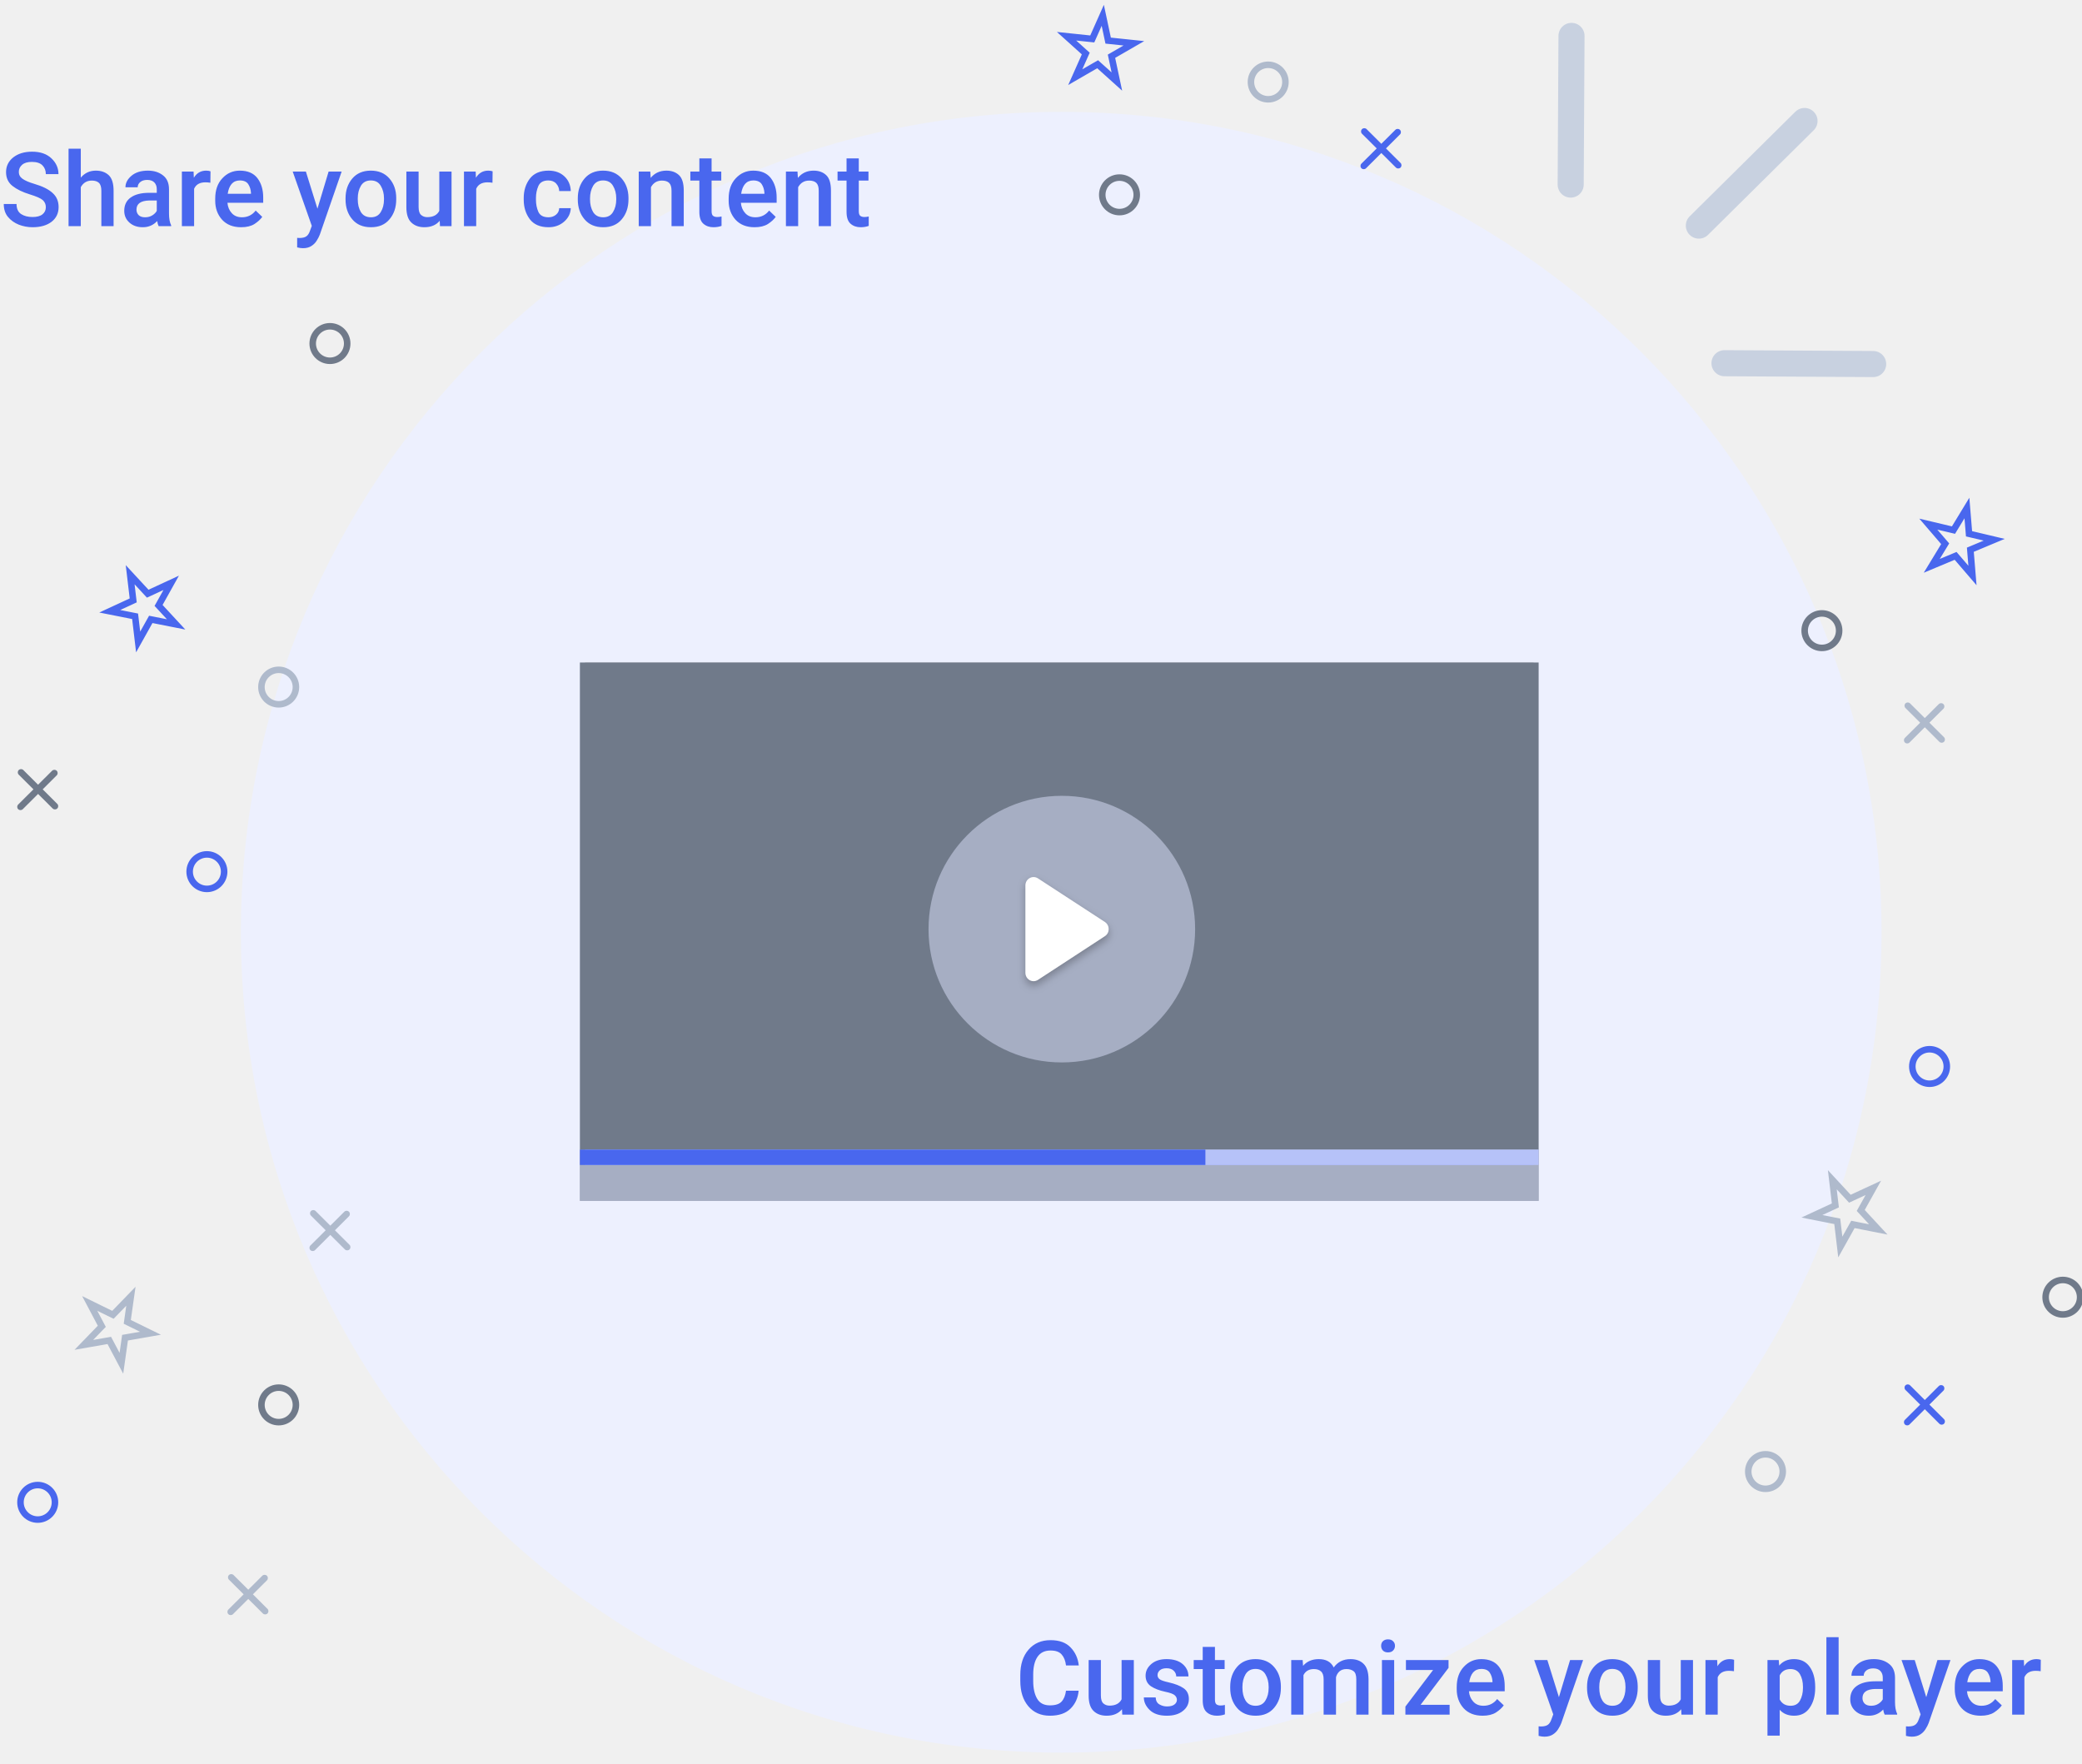
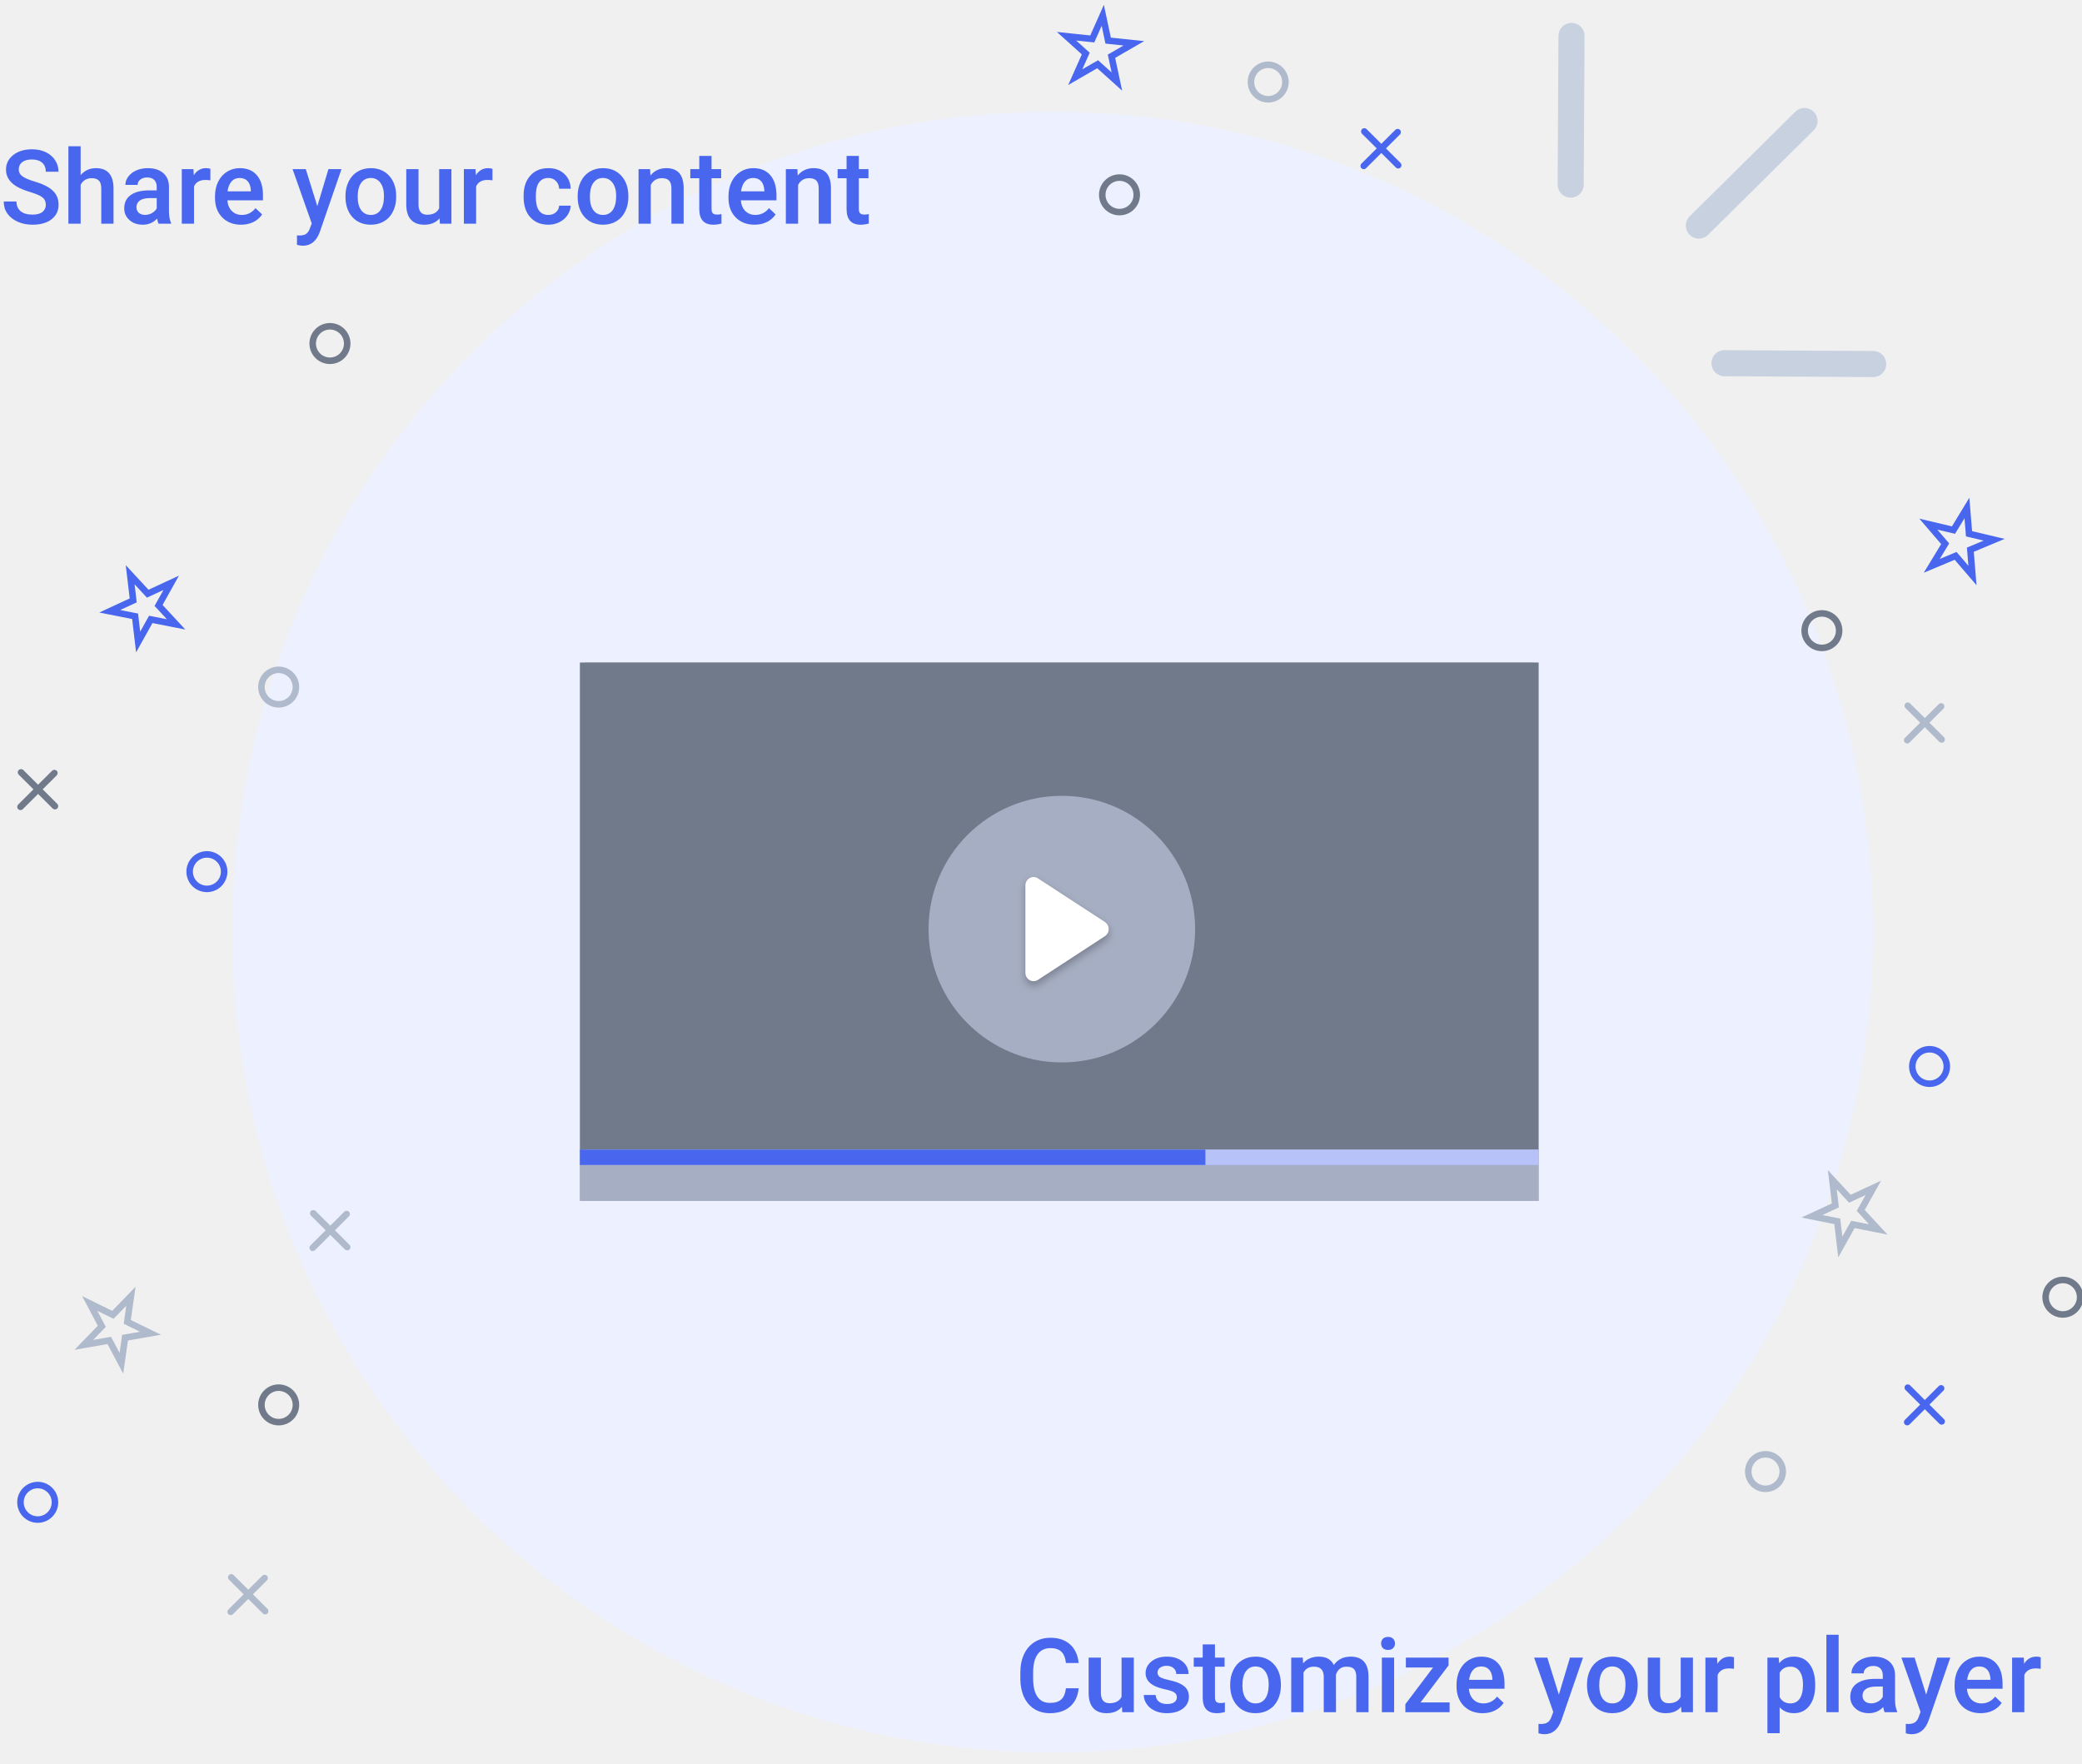
<svg xmlns="http://www.w3.org/2000/svg" width="242" height="205" viewBox="0 0 242 205" fill="none">
-   <circle cx="123.349" cy="108.349" r="95.349" fill="#EDF0FE" />
+   <circle cx="122.349" cy="108.349" r="95.349" fill="#EDF0FE" />
  <path d="M182.567 21.453L182.663 4.172" stroke="#C8D1E0" stroke-width="3.031" stroke-linecap="round" stroke-linejoin="round" />
  <path d="M197.465 26.221L209.747 14.062" stroke="#C8D1E0" stroke-width="3.031" stroke-linecap="round" stroke-linejoin="round" />
  <path d="M217.727 42.311L200.445 42.214" stroke="#C8D1E0" stroke-width="3.031" stroke-linecap="round" stroke-linejoin="round" />
  <path d="M15.129 66.798L16.983 68.801L17.17 69.003L17.42 68.888L19.898 67.741L18.566 70.126L18.431 70.366L18.618 70.568L20.472 72.572L17.795 72.042L17.525 71.989L17.39 72.229L16.058 74.614L15.736 71.902L15.703 71.628L15.433 71.575L12.756 71.045L15.234 69.899L15.484 69.783L15.451 69.51L15.129 66.798Z" stroke="#4967EE" stroke-width="0.758" stroke-linecap="round" />
-   <path d="M228.623 59.043L228.847 61.765L228.869 62.039L229.137 62.102L231.794 62.732L229.276 63.785L229.022 63.891L229.044 64.165L229.268 66.887L227.488 64.816L227.308 64.607L227.054 64.713L224.535 65.766L225.954 63.433L226.097 63.198L225.917 62.989L224.137 60.918L226.794 61.547L227.062 61.611L227.205 61.376L228.623 59.043Z" stroke="#4967EE" stroke-width="0.758" stroke-linecap="round" />
+   <path d="M228.623 59.043L228.847 61.765L228.869 62.039L229.137 62.102L231.794 62.732L229.276 63.785L229.022 63.891L229.044 64.165L229.268 66.887L227.488 64.816L227.308 64.607L227.054 64.713L224.536 65.766L225.954 63.433L226.097 63.198L225.917 62.989L224.137 60.918L226.794 61.547L227.062 61.611L227.205 61.376L228.623 59.043Z" stroke="#4967EE" stroke-width="0.758" stroke-linecap="round" />
  <path d="M128.18 1.78L128.749 4.45L128.806 4.72L129.08 4.748L131.796 5.033L129.431 6.399L129.193 6.537L129.25 6.806L129.819 9.477L127.789 7.65L127.585 7.466L127.346 7.603L124.982 8.969L126.092 6.474L126.204 6.223L125.999 6.039L123.969 4.212L126.685 4.497L126.959 4.526L127.071 4.274L128.18 1.78Z" stroke="#4967EE" stroke-width="0.758" stroke-linecap="round" />
-   <path d="M212.978 137.117L214.832 139.121L215.019 139.323L215.268 139.207L217.747 138.061L216.414 140.446L216.28 140.686L216.467 140.888L218.321 142.892L215.644 142.362L215.374 142.308L215.239 142.549L213.907 144.934L213.584 142.221L213.552 141.948L213.282 141.895L210.605 141.365L213.083 140.218L213.333 140.103L213.3 139.829L212.978 137.117Z" stroke="#AFBACC" stroke-width="0.758" stroke-linecap="round" />
+   <path d="M212.978 137.117L214.832 139.121L215.019 139.323L215.268 139.207L217.747 138.061L216.414 140.446L216.28 140.686L216.467 140.888L218.321 142.892L215.644 142.362L215.374 142.308L215.239 142.549L213.907 144.934L213.585 142.221L213.552 141.948L213.282 141.895L210.605 141.365L213.083 140.218L213.333 140.103L213.3 139.829L212.978 137.117Z" stroke="#AFBACC" stroke-width="0.758" stroke-linecap="round" />
  <path d="M15.216 150.658L14.832 153.362L14.793 153.634L15.04 153.756L17.492 154.958L14.803 155.427L14.532 155.474L14.494 155.747L14.11 158.451L12.832 156.037L12.703 155.793L12.432 155.841L9.743 156.31L11.642 154.348L11.834 154.151L11.705 153.907L10.427 151.493L12.878 152.695L13.125 152.816L13.317 152.619L15.216 150.658Z" stroke="#AFBACC" stroke-width="0.758" stroke-linecap="round" />
-   <circle cx="211.768" cy="73.299" r="2.005" stroke="#707A8A" stroke-width="0.758" />
+   <circle cx="211.767" cy="73.299" r="2.005" stroke="#707A8A" stroke-width="0.758" />
  <circle cx="38.352" cy="39.927" r="2.005" stroke="#707A8A" stroke-width="0.758" />
  <circle cx="32.392" cy="163.285" r="2.005" stroke="#707A8A" stroke-width="0.758" />
  <circle cx="239.776" cy="150.77" r="2.005" stroke="#707A8A" stroke-width="0.758" />
  <circle cx="130.125" cy="22.645" r="2.005" stroke="#707A8A" stroke-width="0.758" />
  <circle cx="32.392" cy="79.855" r="2.005" stroke="#AFBACC" stroke-width="0.758" />
  <circle cx="205.212" cy="171.032" r="2.005" stroke="#AFBACC" stroke-width="0.758" />
  <circle cx="147.407" cy="9.535" r="2.005" stroke="#AFBACC" stroke-width="0.758" />
  <circle cx="24.049" cy="101.308" r="2.005" stroke="#4967EE" stroke-width="0.758" />
  <circle cx="4.384" cy="174.608" r="2.005" stroke="#4967EE" stroke-width="0.758" />
  <circle cx="224.282" cy="123.953" r="2.005" stroke="#4967EE" stroke-width="0.758" />
  <path fill-rule="evenodd" clip-rule="evenodd" d="M2.714 89.501C2.566 89.353 2.325 89.353 2.177 89.501C2.028 89.648 2.028 89.888 2.177 90.036L3.887 91.741L2.111 93.51C1.963 93.658 1.963 93.898 2.111 94.046C2.26 94.194 2.5 94.194 2.649 94.046L4.425 92.276L6.119 93.965C6.267 94.113 6.508 94.113 6.656 93.965C6.805 93.817 6.805 93.577 6.656 93.429L4.962 91.741L6.591 90.118C6.739 89.97 6.739 89.73 6.591 89.582C6.442 89.434 6.202 89.434 6.053 89.582L4.425 91.205L2.714 89.501Z" fill="#707A8A" />
  <path fill-rule="evenodd" clip-rule="evenodd" d="M36.682 140.75C36.534 140.603 36.293 140.603 36.145 140.75C35.996 140.898 35.996 141.138 36.145 141.286L37.855 142.991L36.079 144.76C35.931 144.908 35.931 145.148 36.079 145.296C36.228 145.444 36.468 145.444 36.617 145.296L38.393 143.526L40.087 145.215C40.235 145.363 40.476 145.363 40.624 145.215C40.773 145.067 40.773 144.827 40.624 144.679L38.93 142.991L40.559 141.368C40.707 141.22 40.707 140.98 40.559 140.832C40.41 140.684 40.17 140.684 40.021 140.832L38.393 142.455L36.682 140.75Z" fill="#AFBACC" />
  <path fill-rule="evenodd" clip-rule="evenodd" d="M27.147 183.062C26.999 182.914 26.758 182.914 26.61 183.062C26.461 183.209 26.461 183.449 26.61 183.597L28.32 185.302L26.544 187.071C26.396 187.219 26.396 187.459 26.544 187.607C26.693 187.755 26.934 187.755 27.082 187.607L28.858 185.837L30.552 187.526C30.7 187.674 30.941 187.674 31.089 187.526C31.238 187.378 31.238 187.138 31.089 186.99L29.395 185.302L31.024 183.679C31.172 183.531 31.172 183.291 31.024 183.143C30.875 182.995 30.635 182.995 30.486 183.143L28.858 184.766L27.147 183.062Z" fill="#AFBACC" />
  <path fill-rule="evenodd" clip-rule="evenodd" d="M222.017 81.753C221.868 81.606 221.627 81.606 221.479 81.753C221.331 81.901 221.331 82.141 221.479 82.289L223.189 83.994L221.414 85.763C221.265 85.911 221.265 86.151 221.414 86.299C221.562 86.447 221.803 86.447 221.951 86.299L223.727 84.529L225.421 86.218C225.569 86.365 225.81 86.365 225.958 86.218C226.107 86.07 226.107 85.83 225.958 85.682L224.264 83.994L225.893 82.371C226.042 82.223 226.042 81.983 225.893 81.835C225.745 81.687 225.504 81.687 225.356 81.835L223.727 83.458L222.017 81.753Z" fill="#AFBACC" />
  <path fill-rule="evenodd" clip-rule="evenodd" d="M222.017 161.012C221.868 160.864 221.627 160.864 221.479 161.012C221.331 161.16 221.331 161.4 221.479 161.548L223.189 163.252L221.414 165.022C221.265 165.17 221.265 165.41 221.414 165.558C221.562 165.706 221.803 165.706 221.951 165.558L223.727 163.788L225.421 165.476C225.569 165.624 225.81 165.624 225.958 165.476C226.107 165.328 226.107 165.088 225.958 164.941L224.264 163.252L225.893 161.629C226.042 161.481 226.042 161.241 225.893 161.093C225.745 160.946 225.504 160.946 225.356 161.093L223.727 162.717L222.017 161.012Z" fill="#4967EE" />
  <path fill-rule="evenodd" clip-rule="evenodd" d="M158.848 15.009C158.7 14.861 158.459 14.861 158.31 15.009C158.162 15.157 158.162 15.397 158.31 15.545L160.021 17.249L158.245 19.019C158.097 19.167 158.097 19.407 158.245 19.555C158.394 19.703 158.634 19.703 158.783 19.555L160.558 17.785L162.252 19.473C162.401 19.621 162.641 19.621 162.79 19.473C162.938 19.325 162.938 19.086 162.79 18.938L161.096 17.249L162.725 15.626C162.873 15.478 162.873 15.239 162.725 15.091C162.576 14.943 162.335 14.943 162.187 15.091L160.558 16.714L158.848 15.009Z" fill="#4967EE" />
  <rect x="68" y="77" width="110.247" height="61.977" fill="#C4C4C4" />
  <rect x="67.404" y="77" width="111.439" height="62.573" fill="#707A8A" />
  <rect opacity="0.5" x="68" y="134.209" width="110.247" height="0.596" fill="white" />
  <rect x="68" y="134.209" width="110.247" height="1.192" fill="#4967EE" />
  <rect opacity="0.5" x="67.404" y="133.613" width="111.439" height="5.959" fill="#DBE1FC" />
  <rect x="68" y="133.613" width="110.843" height="1.788" fill="#B6C2F8" />
  <rect x="67.404" y="133.613" width="72.704" height="1.788" fill="#4967EE" />
-   <circle opacity="0.5" cx="123.421" cy="107.988" r="15.494" fill="#DBE1FC" />
+   <circle opacity="0.5" cx="123.422" cy="107.988" r="15.494" fill="#DBE1FC" />
  <g filter="url(#filter0_d)">
    <path d="M119.185 102.916V113.06C119.185 113.834 120.015 114.304 120.655 113.883L128.425 108.811C129.017 108.429 129.017 107.548 128.425 107.156L120.655 102.094C120.015 101.673 119.185 102.143 119.185 102.916Z" fill="white" />
  </g>
-   <text fill="#4967EE" xml:space="preserve" style="white-space: pre" font-family="Roboto" font-size="12" font-weight="500" letter-spacing="0em">
-     <tspan x="0" y="26.286">Share your content</tspan>
-   </text>
-   <text fill="#4967EE" xml:space="preserve" style="white-space: pre" font-family="Roboto" font-size="12" font-weight="500" letter-spacing="0em">
-     <tspan x="118" y="199.286">Customize your player</tspan>
-   </text>
+   <path d="M5.326 23.803C5.326 23.428 5.193 23.139 4.928 22.936C4.666 22.732 4.191 22.527 3.504 22.32C2.816 22.113 2.27 21.883 1.863 21.629C1.086 21.141 0.697 20.504 0.697 19.719C0.697 19.031 0.977 18.465 1.535 18.02C2.098 17.574 2.826 17.352 3.721 17.352C4.314 17.352 4.844 17.461 5.309 17.68C5.773 17.898 6.139 18.211 6.404 18.617C6.67 19.02 6.803 19.467 6.803 19.959H5.326C5.326 19.514 5.186 19.166 4.904 18.916C4.627 18.662 4.229 18.535 3.709 18.535C3.225 18.535 2.848 18.639 2.578 18.846C2.312 19.053 2.18 19.342 2.18 19.713C2.18 20.025 2.324 20.287 2.613 20.498C2.902 20.705 3.379 20.908 4.043 21.107C4.707 21.303 5.24 21.527 5.643 21.781C6.045 22.031 6.34 22.32 6.527 22.648C6.715 22.973 6.809 23.354 6.809 23.791C6.809 24.502 6.535 25.068 5.988 25.49C5.445 25.908 4.707 26.117 3.773 26.117C3.156 26.117 2.588 26.004 2.068 25.777C1.553 25.547 1.15 25.23 0.861 24.828C0.576 24.426 0.434 23.957 0.434 23.422H1.916C1.916 23.906 2.076 24.281 2.396 24.547C2.717 24.812 3.176 24.945 3.773 24.945C4.289 24.945 4.676 24.842 4.934 24.635C5.195 24.424 5.326 24.146 5.326 23.803Z" fill="#4967EE" />
+   <path d="M9.375 20.352C9.84 19.812 10.428 19.543 11.139 19.543C12.49 19.543 13.176 20.314 13.195 21.857V26H11.771V21.91C11.771 21.473 11.676 21.164 11.484 20.984C11.297 20.801 11.02 20.709 10.652 20.709C10.082 20.709 9.656 20.963 9.375 21.471V26H7.951V17H9.375V20.352Z" fill="#4967EE" />
+   <path d="M18.428 26C18.365 25.879 18.311 25.682 18.264 25.408C17.811 25.881 17.256 26.117 16.6 26.117C15.963 26.117 15.443 25.936 15.041 25.572C14.639 25.209 14.438 24.76 14.438 24.225C14.438 23.549 14.688 23.031 15.188 22.672C15.691 22.309 16.41 22.127 17.344 22.127H18.217V21.711C18.217 21.383 18.125 21.121 17.941 20.926C17.758 20.727 17.479 20.627 17.104 20.627C16.779 20.627 16.514 20.709 16.307 20.873C16.1 21.033 15.996 21.238 15.996 21.488H14.572C14.572 21.141 14.688 20.816 14.918 20.516C15.148 20.211 15.461 19.973 15.855 19.801C16.254 19.629 16.697 19.543 17.186 19.543C17.928 19.543 18.52 19.73 18.961 20.105C19.402 20.477 19.629 21 19.641 21.676V24.535C19.641 25.105 19.721 25.561 19.881 25.9V26H18.428ZM16.863 24.975C17.145 24.975 17.408 24.906 17.654 24.77C17.904 24.633 18.092 24.449 18.217 24.219V23.023H17.449C16.922 23.023 16.525 23.115 16.26 23.299C15.994 23.482 15.861 23.742 15.861 24.078C15.861 24.352 15.951 24.57 16.131 24.734C16.314 24.895 16.559 24.975 16.863 24.975Z" fill="#4967EE" />
+   <path d="M24.451 20.961C24.264 20.93 24.07 20.914 23.871 20.914C23.219 20.914 22.779 21.164 22.553 21.664V26H21.129V19.66H22.488L22.523 20.369C22.867 19.818 23.344 19.543 23.953 19.543C24.156 19.543 24.324 19.57 24.457 19.625L24.451 20.961Z" fill="#4967EE" />
+   <path d="M28.025 26.117C27.123 26.117 26.391 25.834 25.828 25.268C25.27 24.697 24.99 23.939 24.99 22.994V22.818C24.99 22.186 25.111 21.621 25.354 21.125C25.6 20.625 25.943 20.236 26.385 19.959C26.826 19.682 27.318 19.543 27.861 19.543C28.725 19.543 29.391 19.818 29.859 20.369C30.332 20.92 30.568 21.699 30.568 22.707V23.281H26.426C26.469 23.805 26.643 24.219 26.947 24.523C27.256 24.828 27.643 24.98 28.107 24.98C28.76 24.98 29.291 24.717 29.701 24.189L30.469 24.922C30.215 25.301 29.875 25.596 29.449 25.807C29.027 26.014 28.553 26.117 28.025 26.117ZM27.855 20.686C27.465 20.686 27.148 20.822 26.906 21.096C26.668 21.369 26.516 21.75 26.449 22.238H29.162V22.133C29.131 21.656 29.004 21.297 28.781 21.055C28.559 20.809 28.25 20.686 27.855 20.686Z" fill="#4967EE" />
+   <path d="M36.885 23.961L38.174 19.66H39.691L37.172 26.961C36.785 28.027 36.129 28.561 35.203 28.561C34.996 28.561 34.768 28.525 34.518 28.455V27.354L34.787 27.371C35.147 27.371 35.416 27.305 35.596 27.172C35.779 27.043 35.924 26.824 36.029 26.516L36.234 25.971L34.008 19.66H35.543L36.885 23.961Z" fill="#4967EE" />
+   <path d="M40.154 22.771C40.154 22.15 40.277 21.592 40.523 21.096C40.77 20.596 41.115 20.213 41.56 19.947C42.006 19.678 42.518 19.543 43.096 19.543C43.951 19.543 44.645 19.818 45.176 20.369C45.711 20.92 46 21.65 46.043 22.561L46.049 22.895C46.049 23.52 45.928 24.078 45.685 24.57C45.447 25.062 45.103 25.443 44.654 25.713C44.209 25.982 43.693 26.117 43.107 26.117C42.213 26.117 41.496 25.82 40.957 25.227C40.422 24.629 40.154 23.834 40.154 22.842V22.771ZM41.578 22.895C41.578 23.547 41.713 24.059 41.982 24.43C42.252 24.797 42.627 24.98 43.107 24.98C43.588 24.98 43.961 24.793 44.227 24.418C44.496 24.043 44.631 23.494 44.631 22.771C44.631 22.131 44.492 21.623 44.215 21.248C43.941 20.873 43.568 20.686 43.096 20.686C42.631 20.686 42.262 20.871 41.988 21.242C41.715 21.609 41.578 22.16 41.578 22.895Z" fill="#4967EE" />
+   <path d="M51.094 25.379C50.676 25.871 50.082 26.117 49.312 26.117C48.625 26.117 48.103 25.916 47.748 25.514C47.397 25.111 47.221 24.529 47.221 23.768V19.66H48.645V23.75C48.645 24.555 48.978 24.957 49.647 24.957C50.338 24.957 50.805 24.709 51.047 24.213V19.66H52.471V26H51.129L51.094 25.379Z" fill="#4967EE" />
+   <path d="M57.24 20.961C57.053 20.93 56.859 20.914 56.66 20.914C56.008 20.914 55.568 21.164 55.342 21.664V26H53.918V19.66H55.277L55.312 20.369C55.656 19.818 56.133 19.543 56.742 19.543C56.945 19.543 57.113 19.57 57.246 19.625L57.24 20.961Z" fill="#4967EE" />
+   <path d="M63.732 24.98C64.088 24.98 64.383 24.877 64.617 24.67C64.852 24.463 64.977 24.207 64.992 23.902H66.334C66.318 24.297 66.195 24.666 65.965 25.01C65.734 25.35 65.422 25.619 65.027 25.818C64.633 26.018 64.207 26.117 63.75 26.117C62.863 26.117 62.16 25.83 61.641 25.256C61.121 24.682 60.861 23.889 60.861 22.877V22.73C60.861 21.766 61.119 20.994 61.635 20.416C62.15 19.834 62.853 19.543 63.744 19.543C64.498 19.543 65.111 19.764 65.584 20.205C66.061 20.643 66.311 21.219 66.334 21.934H64.992C64.977 21.57 64.852 21.271 64.617 21.037C64.387 20.803 64.092 20.686 63.732 20.686C63.272 20.686 62.916 20.854 62.666 21.189C62.416 21.521 62.289 22.027 62.285 22.707V22.936C62.285 23.623 62.408 24.137 62.654 24.477C62.904 24.812 63.264 24.98 63.732 24.98Z" fill="#4967EE" />
+   <path d="M67.143 22.771C67.143 22.15 67.266 21.592 67.512 21.096C67.758 20.596 68.103 20.213 68.549 19.947C68.994 19.678 69.506 19.543 70.084 19.543C70.939 19.543 71.633 19.818 72.164 20.369C72.699 20.92 72.988 21.65 73.031 22.561L73.037 22.895C73.037 23.52 72.916 24.078 72.674 24.57C72.436 25.062 72.092 25.443 71.643 25.713C71.197 25.982 70.682 26.117 70.096 26.117C69.201 26.117 68.484 25.82 67.945 25.227C67.41 24.629 67.143 23.834 67.143 22.842V22.771ZM68.566 22.895C68.566 23.547 68.701 24.059 68.971 24.43C69.24 24.797 69.615 24.98 70.096 24.98C70.576 24.98 70.949 24.793 71.215 24.418C71.484 24.043 71.619 23.494 71.619 22.771C71.619 22.131 71.481 21.623 71.203 21.248C70.93 20.873 70.557 20.686 70.084 20.686C69.619 20.686 69.25 20.871 68.977 21.242C68.703 21.609 68.566 22.16 68.566 22.895Z" fill="#4967EE" />
+   <path d="M75.562 19.66L75.603 20.393C76.072 19.826 76.688 19.543 77.449 19.543C78.769 19.543 79.441 20.299 79.465 21.811V26H78.041V21.893C78.041 21.49 77.953 21.193 77.777 21.002C77.606 20.807 77.322 20.709 76.928 20.709C76.353 20.709 75.926 20.969 75.644 21.488V26H74.221V19.66H75.562Z" fill="#4967EE" />
+   <path d="M82.705 18.119V19.66H83.824V20.715H82.705V24.254C82.705 24.496 82.752 24.672 82.846 24.781C82.943 24.887 83.115 24.939 83.361 24.939C83.525 24.939 83.691 24.92 83.859 24.881V25.982C83.535 26.072 83.223 26.117 82.922 26.117C81.828 26.117 81.281 25.514 81.281 24.307V20.715H80.238V19.66H81.281V18.119H82.705Z" fill="#4967EE" />
+   <path d="M87.709 26.117C86.807 26.117 86.074 25.834 85.512 25.268C84.953 24.697 84.674 23.939 84.674 22.994V22.818C84.674 22.186 84.795 21.621 85.037 21.125C85.283 20.625 85.627 20.236 86.068 19.959C86.51 19.682 87.002 19.543 87.545 19.543C88.408 19.543 89.074 19.818 89.543 20.369C90.016 20.92 90.252 21.699 90.252 22.707V23.281H86.109C86.152 23.805 86.326 24.219 86.631 24.523C86.939 24.828 87.326 24.98 87.791 24.98C88.443 24.98 88.975 24.717 89.385 24.189L90.152 24.922C89.898 25.301 89.559 25.596 89.133 25.807C88.711 26.014 88.236 26.117 87.709 26.117ZM87.539 20.686C87.148 20.686 86.832 20.822 86.59 21.096C86.352 21.369 86.199 21.75 86.133 22.238H88.846V22.133C88.814 21.656 88.688 21.297 88.465 21.055C88.242 20.809 87.934 20.686 87.539 20.686Z" fill="#4967EE" />
+   <path d="M92.684 19.66L92.725 20.393C93.193 19.826 93.809 19.543 94.57 19.543C95.891 19.543 96.562 20.299 96.586 21.811V26H95.162V21.893C95.162 21.49 95.074 21.193 94.898 21.002C94.727 20.807 94.443 20.709 94.049 20.709C93.475 20.709 93.047 20.969 92.766 21.488V26H91.342V19.66H92.684Z" fill="#4967EE" />
+   <path d="M99.826 18.119V19.66H100.945V20.715H99.826V24.254C99.826 24.496 99.873 24.672 99.967 24.781C100.064 24.887 100.236 24.939 100.482 24.939C100.646 24.939 100.812 24.92 100.98 24.881V25.982C100.656 26.072 100.344 26.117 100.043 26.117C98.949 26.117 98.402 25.514 98.402 24.307V20.715H97.359V19.66H98.402V18.119H99.826Z" fill="#4967EE" />
+   <path d="M125.377 196.223C125.291 197.133 124.955 197.844 124.369 198.355C123.783 198.863 123.004 199.117 122.031 199.117C121.352 199.117 120.752 198.957 120.232 198.637C119.717 198.312 119.318 197.854 119.037 197.26C118.756 196.666 118.609 195.977 118.598 195.191V194.395C118.598 193.59 118.74 192.881 119.025 192.268C119.311 191.654 119.719 191.182 120.25 190.85C120.785 190.518 121.402 190.352 122.102 190.352C123.043 190.352 123.801 190.607 124.375 191.119C124.949 191.631 125.283 192.354 125.377 193.287H123.9C123.83 192.674 123.65 192.232 123.361 191.963C123.076 191.689 122.656 191.553 122.102 191.553C121.457 191.553 120.961 191.789 120.613 192.262C120.27 192.73 120.094 193.42 120.086 194.33V195.086C120.086 196.008 120.25 196.711 120.578 197.195C120.91 197.68 121.395 197.922 122.031 197.922C122.613 197.922 123.051 197.791 123.344 197.529C123.637 197.268 123.822 196.832 123.9 196.223H125.377Z" fill="#4967EE" />
+   <path d="M130.41 198.379C129.992 198.871 129.398 199.117 128.629 199.117C127.941 199.117 127.42 198.916 127.064 198.514C126.713 198.111 126.537 197.529 126.537 196.768V192.66H127.961V196.75C127.961 197.555 128.295 197.957 128.963 197.957C129.654 197.957 130.121 197.709 130.363 197.213V192.66H131.787V199H130.445L130.41 198.379Z" fill="#4967EE" />
+   <path d="M136.791 197.277C136.791 197.023 136.686 196.83 136.475 196.697C136.268 196.564 135.922 196.447 135.438 196.346C134.953 196.244 134.549 196.115 134.225 195.959C133.514 195.615 133.158 195.117 133.158 194.465C133.158 193.918 133.389 193.461 133.85 193.094C134.311 192.727 134.896 192.543 135.607 192.543C136.365 192.543 136.977 192.73 137.441 193.105C137.91 193.48 138.145 193.967 138.145 194.564H136.721C136.721 194.291 136.619 194.064 136.416 193.885C136.213 193.701 135.943 193.609 135.607 193.609C135.295 193.609 135.039 193.682 134.84 193.826C134.645 193.971 134.547 194.164 134.547 194.406C134.547 194.625 134.639 194.795 134.822 194.916C135.006 195.037 135.377 195.16 135.936 195.285C136.494 195.406 136.932 195.553 137.248 195.725C137.568 195.893 137.805 196.096 137.957 196.334C138.113 196.572 138.191 196.861 138.191 197.201C138.191 197.771 137.955 198.234 137.482 198.59C137.01 198.941 136.391 199.117 135.625 199.117C135.105 199.117 134.643 199.023 134.236 198.836C133.83 198.648 133.514 198.391 133.287 198.062C133.061 197.734 132.947 197.381 132.947 197.002H134.33C134.35 197.338 134.477 197.598 134.711 197.781C134.945 197.961 135.256 198.051 135.643 198.051C136.018 198.051 136.303 197.98 136.498 197.84C136.693 197.695 136.791 197.508 136.791 197.277Z" fill="#4967EE" />
+   <path d="M141.221 191.119V192.66H142.34V193.715H141.221V197.254C141.221 197.496 141.268 197.672 141.361 197.781C141.459 197.887 141.631 197.939 141.877 197.939C142.041 197.939 142.207 197.92 142.375 197.881V198.982C142.051 199.072 141.738 199.117 141.438 199.117C140.344 199.117 139.797 198.514 139.797 197.307V193.715H138.754V192.66H139.797V191.119H141.221Z" fill="#4967EE" />
+   <path d="M142.99 195.771C142.99 195.15 143.113 194.592 143.359 194.096C143.605 193.596 143.951 193.213 144.396 192.947C144.842 192.678 145.354 192.543 145.932 192.543C146.787 192.543 147.48 192.818 148.012 193.369C148.547 193.92 148.836 194.65 148.879 195.561L148.885 195.895C148.885 196.52 148.764 197.078 148.521 197.57C148.283 198.062 147.939 198.443 147.49 198.713C147.045 198.982 146.529 199.117 145.943 199.117C145.049 199.117 144.332 198.82 143.793 198.227C143.258 197.629 142.99 196.834 142.99 195.842V195.771ZM144.414 195.895C144.414 196.547 144.549 197.059 144.818 197.43C145.088 197.797 145.463 197.98 145.943 197.98C146.424 197.98 146.797 197.793 147.062 197.418C147.332 197.043 147.467 196.494 147.467 195.771C147.467 195.131 147.328 194.623 147.051 194.248C146.777 193.873 146.404 193.686 145.932 193.686C145.467 193.686 145.098 193.871 144.824 194.242C144.551 194.609 144.414 195.16 144.414 195.895Z" fill="#4967EE" />
+   <path d="M151.428 192.66L151.469 193.322C151.914 192.803 152.523 192.543 153.297 192.543C154.145 192.543 154.725 192.867 155.037 193.516C155.498 192.867 156.146 192.543 156.982 192.543C157.682 192.543 158.201 192.736 158.541 193.123C158.885 193.51 159.061 194.08 159.068 194.834V199H157.645V194.875C157.645 194.473 157.557 194.178 157.381 193.99C157.205 193.803 156.914 193.709 156.508 193.709C156.184 193.709 155.918 193.797 155.711 193.973C155.508 194.145 155.365 194.371 155.283 194.652L155.289 199H153.865V194.828C153.846 194.082 153.465 193.709 152.723 193.709C152.152 193.709 151.748 193.941 151.51 194.406V199H150.086V192.66H151.428Z" fill="#4967EE" />
+   <path d="M162.045 199H160.621V192.66H162.045V199ZM160.533 191.014C160.533 190.795 160.602 190.613 160.738 190.469C160.879 190.324 161.078 190.252 161.336 190.252C161.594 190.252 161.793 190.324 161.934 190.469C162.074 190.613 162.145 190.795 162.145 191.014C162.145 191.229 162.074 191.408 161.934 191.553C161.793 191.693 161.594 191.764 161.336 191.764C161.078 191.764 160.879 191.693 160.738 191.553C160.602 191.408 160.533 191.229 160.533 191.014Z" fill="#4967EE" />
+   <path d="M165.121 197.863H168.496V199H163.352V198.068L166.568 193.809H163.41V192.66H168.373V193.562L165.121 197.863Z" fill="#4967EE" />
+   <path d="M172.334 199.117C171.432 199.117 170.699 198.834 170.137 198.268C169.578 197.697 169.299 196.939 169.299 195.994V195.818C169.299 195.186 169.42 194.621 169.662 194.125C169.908 193.625 170.252 193.236 170.693 192.959C171.135 192.682 171.627 192.543 172.17 192.543C173.033 192.543 173.699 192.818 174.168 193.369C174.641 193.92 174.877 194.699 174.877 195.707V196.281H170.734C170.777 196.805 170.951 197.219 171.256 197.523C171.564 197.828 171.951 197.98 172.416 197.98C173.068 197.98 173.6 197.717 174.01 197.189L174.777 197.922C174.523 198.301 174.184 198.596 173.758 198.807C173.336 199.014 172.861 199.117 172.334 199.117ZM172.164 193.686C171.773 193.686 171.457 193.822 171.215 194.096C170.977 194.369 170.824 194.75 170.758 195.238H173.471V195.133C173.439 194.656 173.312 194.297 173.09 194.055C172.867 193.809 172.559 193.686 172.164 193.686Z" fill="#4967EE" />
+   <path d="M181.193 196.961L182.482 192.66H184L181.48 199.961C181.094 201.027 180.438 201.561 179.512 201.561C179.305 201.561 179.076 201.525 178.826 201.455V200.354L179.096 200.371C179.455 200.371 179.725 200.305 179.904 200.172C180.088 200.043 180.232 199.824 180.338 199.516L180.543 198.971L178.316 192.66H179.852L181.193 196.961Z" fill="#4967EE" />
+   <path d="M184.463 195.771C184.463 195.15 184.586 194.592 184.832 194.096C185.078 193.596 185.424 193.213 185.869 192.947C186.314 192.678 186.826 192.543 187.404 192.543C188.26 192.543 188.953 192.818 189.484 193.369C190.02 193.92 190.309 194.65 190.352 195.561L190.357 195.895C190.357 196.52 190.236 197.078 189.994 197.57C189.756 198.062 189.412 198.443 188.963 198.713C188.518 198.982 188.002 199.117 187.416 199.117C186.521 199.117 185.805 198.82 185.266 198.227C184.73 197.629 184.463 196.834 184.463 195.842V195.771ZM185.887 195.895C185.887 196.547 186.021 197.059 186.291 197.43C186.561 197.797 186.936 197.98 187.416 197.98C187.896 197.98 188.27 197.793 188.535 197.418C188.805 197.043 188.939 196.494 188.939 195.771C188.939 195.131 188.801 194.623 188.523 194.248C188.25 193.873 187.877 193.686 187.404 193.686C186.939 193.686 186.57 193.871 186.297 194.242C186.023 194.609 185.887 195.16 185.887 195.895Z" fill="#4967EE" />
+   <path d="M195.402 198.379C194.984 198.871 194.391 199.117 193.621 199.117C192.934 199.117 192.412 198.916 192.057 198.514C191.705 198.111 191.529 197.529 191.529 196.768V192.66H192.953V196.75C192.953 197.555 193.287 197.957 193.955 197.957C194.646 197.957 195.113 197.709 195.355 197.213V192.66H196.779V199H195.438L195.402 198.379Z" fill="#4967EE" />
+   <path d="M201.549 193.961C201.361 193.93 201.168 193.914 200.969 193.914C200.316 193.914 199.877 194.164 199.65 194.664V199H198.227V192.66H199.586L199.621 193.369C199.965 192.818 200.441 192.543 201.051 192.543C201.254 192.543 201.422 192.57 201.555 192.625L201.549 193.961Z" fill="#4967EE" />
+   <path d="M210.988 195.895C210.988 196.875 210.766 197.658 210.32 198.244C209.875 198.826 209.277 199.117 208.527 199.117C207.832 199.117 207.275 198.889 206.857 198.432V201.438H205.434V192.66H206.746L206.805 193.305C207.223 192.797 207.791 192.543 208.51 192.543C209.283 192.543 209.889 192.832 210.326 193.41C210.768 193.984 210.988 194.783 210.988 195.807V195.895ZM209.57 195.771C209.57 195.139 209.443 194.637 209.189 194.266C208.939 193.895 208.58 193.709 208.111 193.709C207.529 193.709 207.111 193.949 206.857 194.43V197.242C207.115 197.734 207.537 197.98 208.123 197.98C208.576 197.98 208.93 197.799 209.184 197.436C209.441 197.068 209.57 196.514 209.57 195.771Z" fill="#4967EE" />
+   <path d="M213.713 199H212.289V190H213.713V199Z" fill="#4967EE" />
+   <path d="M219.057 199C218.994 198.879 218.939 198.682 218.893 198.408C218.439 198.881 217.885 199.117 217.229 199.117C216.592 199.117 216.072 198.936 215.67 198.572C215.268 198.209 215.066 197.76 215.066 197.225C215.066 196.549 215.316 196.031 215.816 195.672C216.32 195.309 217.039 195.127 217.973 195.127H218.846V194.711C218.846 194.383 218.754 194.121 218.57 193.926C218.387 193.727 218.107 193.627 217.732 193.627C217.408 193.627 217.143 193.709 216.936 193.873C216.729 194.033 216.625 194.238 216.625 194.488H215.201C215.201 194.141 215.316 193.816 215.547 193.516C215.777 193.211 216.09 192.973 216.484 192.801C216.883 192.629 217.326 192.543 217.814 192.543C218.557 192.543 219.148 192.73 219.59 193.105C220.031 193.477 220.258 194 220.27 194.676V197.535C220.27 198.105 220.35 198.561 220.51 198.9V199H219.057ZM217.492 197.975C217.773 197.975 218.037 197.906 218.283 197.77C218.533 197.633 218.721 197.449 218.846 197.219V196.023H218.078C217.551 196.023 217.154 196.115 216.889 196.299C216.623 196.482 216.49 196.742 216.49 197.078C216.49 197.352 216.58 197.57 216.76 197.734C216.943 197.895 217.188 197.975 217.492 197.975Z" fill="#4967EE" />
+   <path d="M223.885 196.961L225.174 192.66H226.691L224.172 199.961C223.785 201.027 223.129 201.561 222.203 201.561C221.996 201.561 221.768 201.525 221.518 201.455V200.354L221.787 200.371C222.146 200.371 222.416 200.305 222.596 200.172C222.779 200.043 222.924 199.824 223.029 199.516L223.234 198.971L221.008 192.66H222.543L223.885 196.961Z" fill="#4967EE" />
+   <path d="M230.225 199.117C229.322 199.117 228.59 198.834 228.027 198.268C227.469 197.697 227.189 196.939 227.189 195.994V195.818C227.189 195.186 227.311 194.621 227.553 194.125C227.799 193.625 228.143 193.236 228.584 192.959C229.025 192.682 229.518 192.543 230.061 192.543C230.924 192.543 231.59 192.818 232.059 193.369C232.531 193.92 232.768 194.699 232.768 195.707V196.281H228.625C228.668 196.805 228.842 197.219 229.146 197.523C229.455 197.828 229.842 197.98 230.307 197.98C230.959 197.98 231.49 197.717 231.9 197.189L232.668 197.922C232.414 198.301 232.074 198.596 231.648 198.807C231.227 199.014 230.752 199.117 230.225 199.117ZM230.055 193.686C229.664 193.686 229.348 193.822 229.105 194.096C228.867 194.369 228.715 194.75 228.648 195.238H231.361V195.133C231.33 194.656 231.203 194.297 230.98 194.055C230.758 193.809 230.449 193.686 230.055 193.686Z" fill="#4967EE" />
+   <path d="M237.197 193.961C237.01 193.93 236.816 193.914 236.617 193.914C235.965 193.914 235.525 194.164 235.299 194.664V199H233.875V192.66H235.234L235.27 193.369C235.613 192.818 236.09 192.543 236.699 192.543C236.902 192.543 237.07 192.57 237.203 192.625L237.197 193.961Z" fill="#4967EE" />
  <defs>
    <filter id="filter0_d" x="112.769" y="97.82" width="21.306" height="21.306" filterUnits="userSpaceOnUse" color-interpolation-filters="sRGB">
      <feFlood flood-opacity="0" result="BackgroundImageFix" />
      <feColorMatrix in="SourceAlpha" type="matrix" values="0 0 0 0 0 0 0 0 0 0 0 0 0 0 0 0 0 0 127 0" result="hardAlpha" />
      <feOffset dy="0.484" />
      <feGaussianBlur stdDeviation="0.484" />
      <feColorMatrix type="matrix" values="0 0 0 0 0 0 0 0 0 0 0 0 0 0 0 0 0 0 0.25 0" />
      <feBlend mode="normal" in2="BackgroundImageFix" result="effect1_dropShadow" />
      <feBlend mode="normal" in="SourceGraphic" in2="effect1_dropShadow" result="shape" />
    </filter>
  </defs>
</svg>
